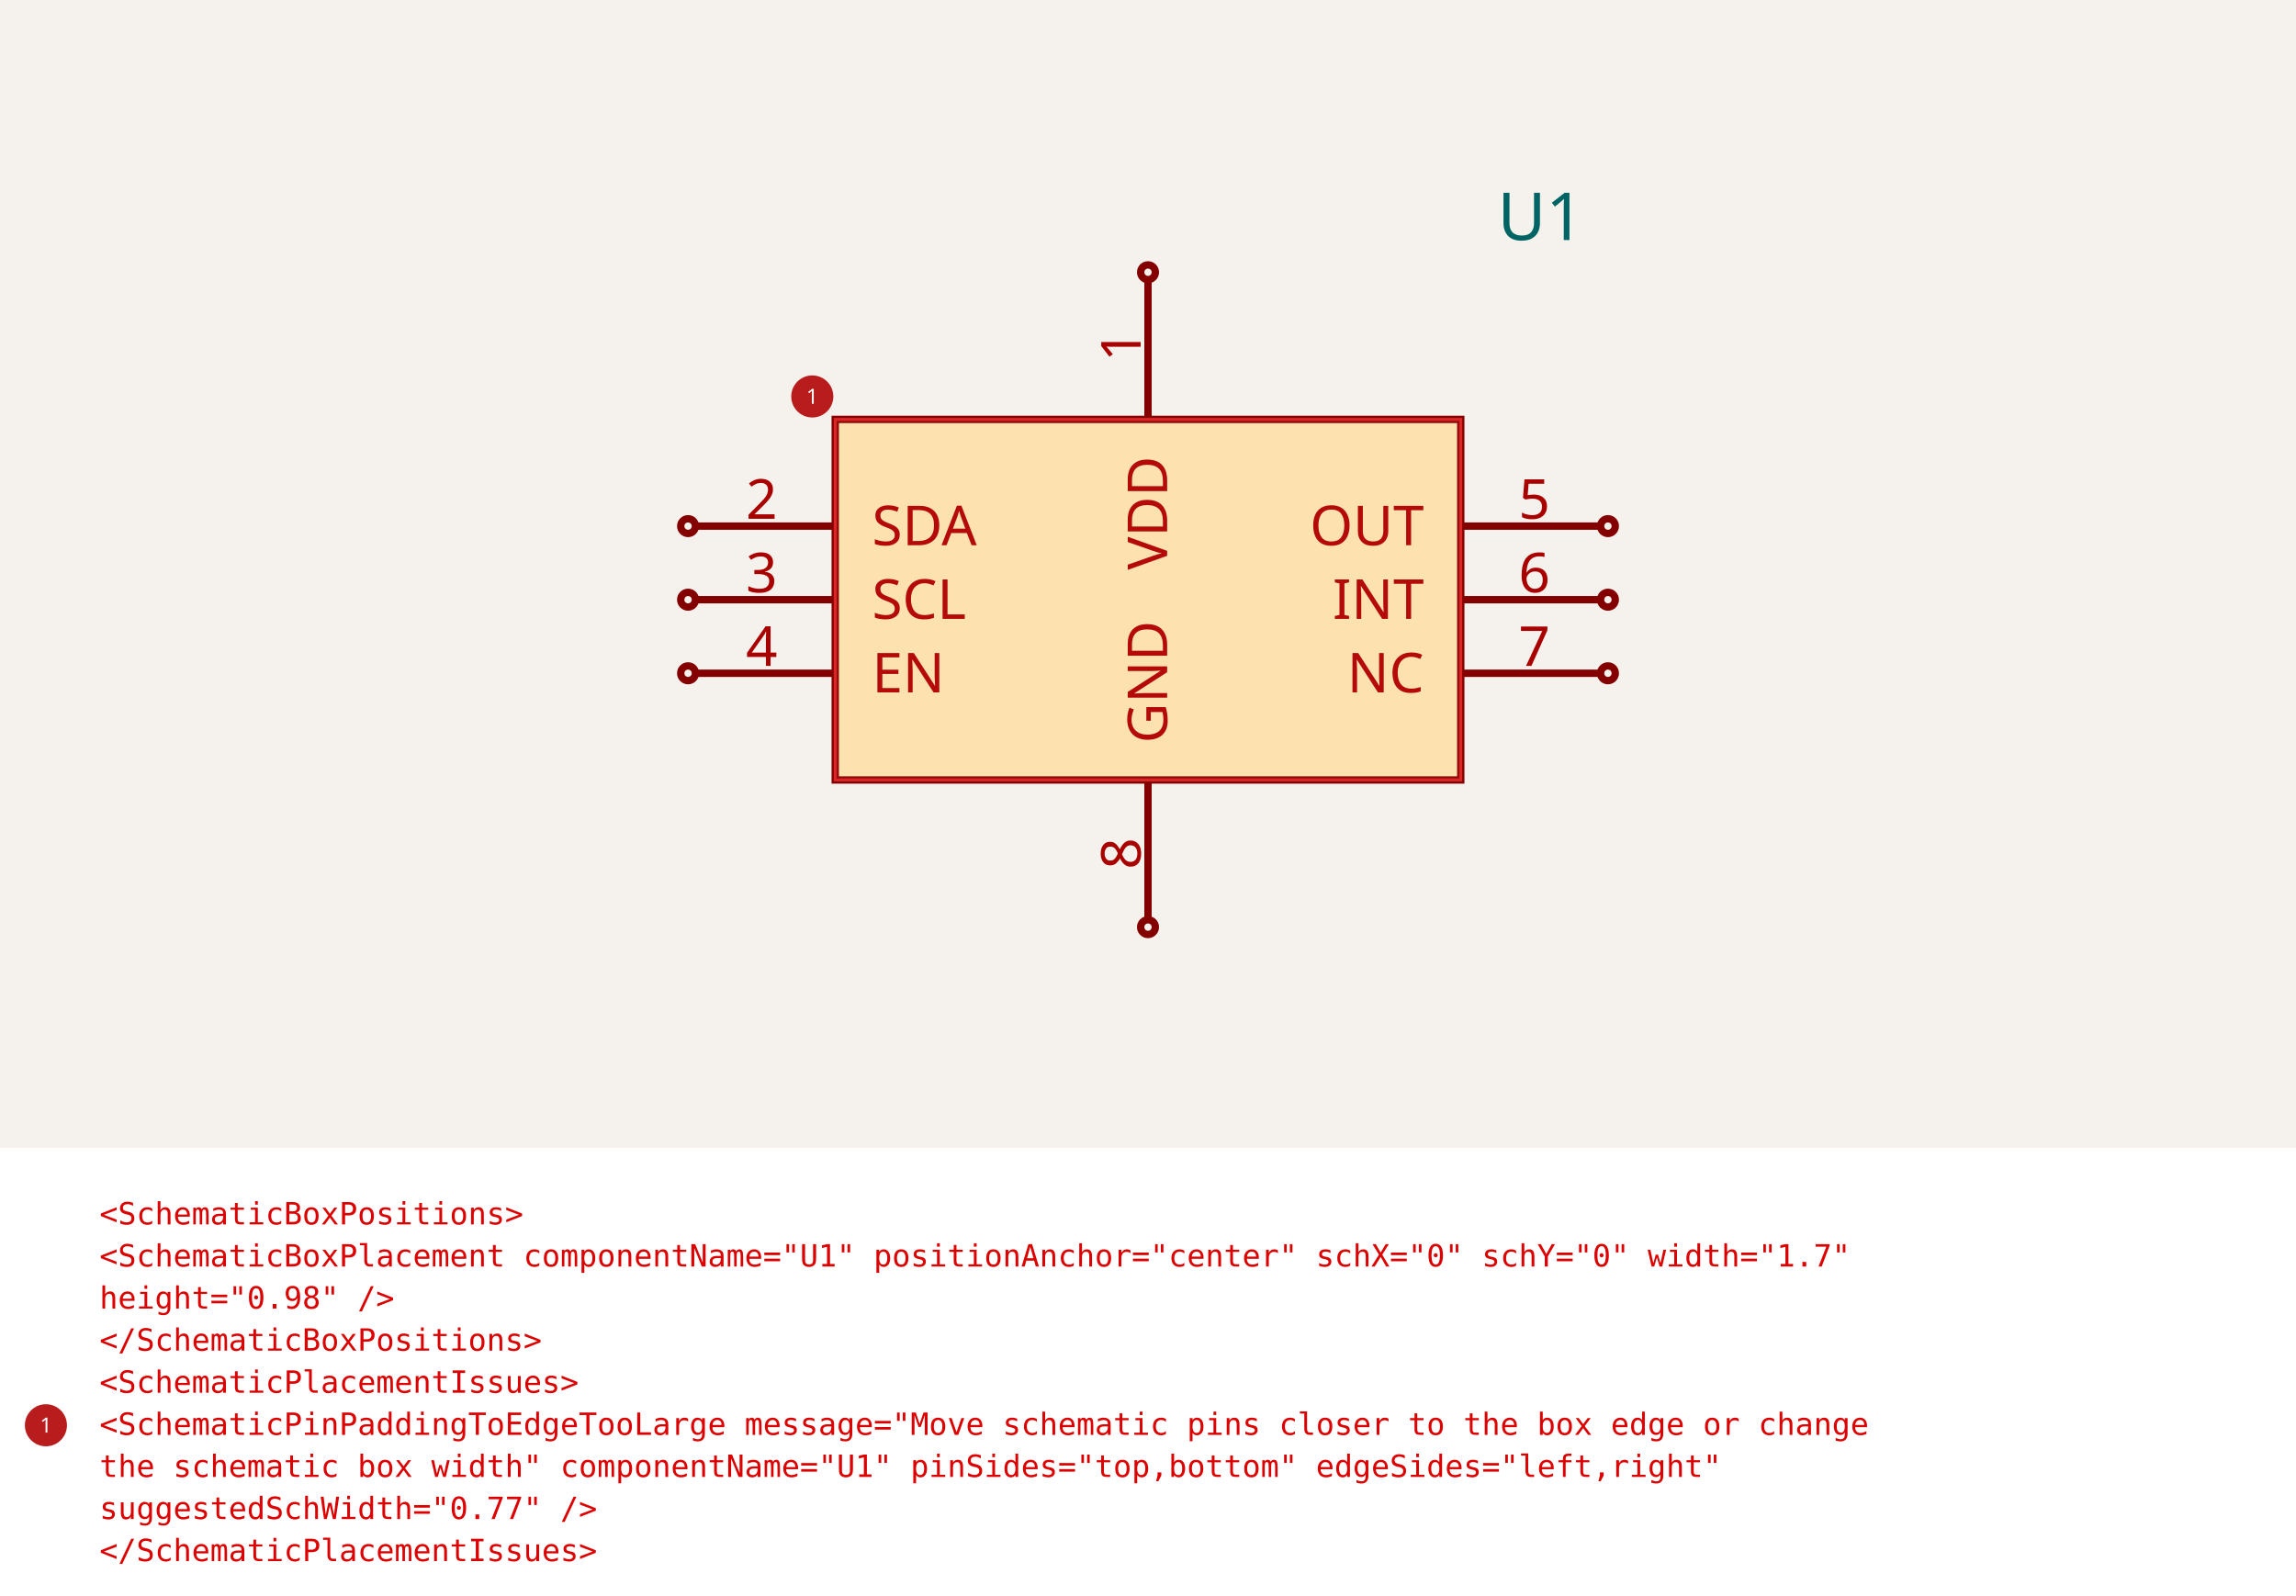
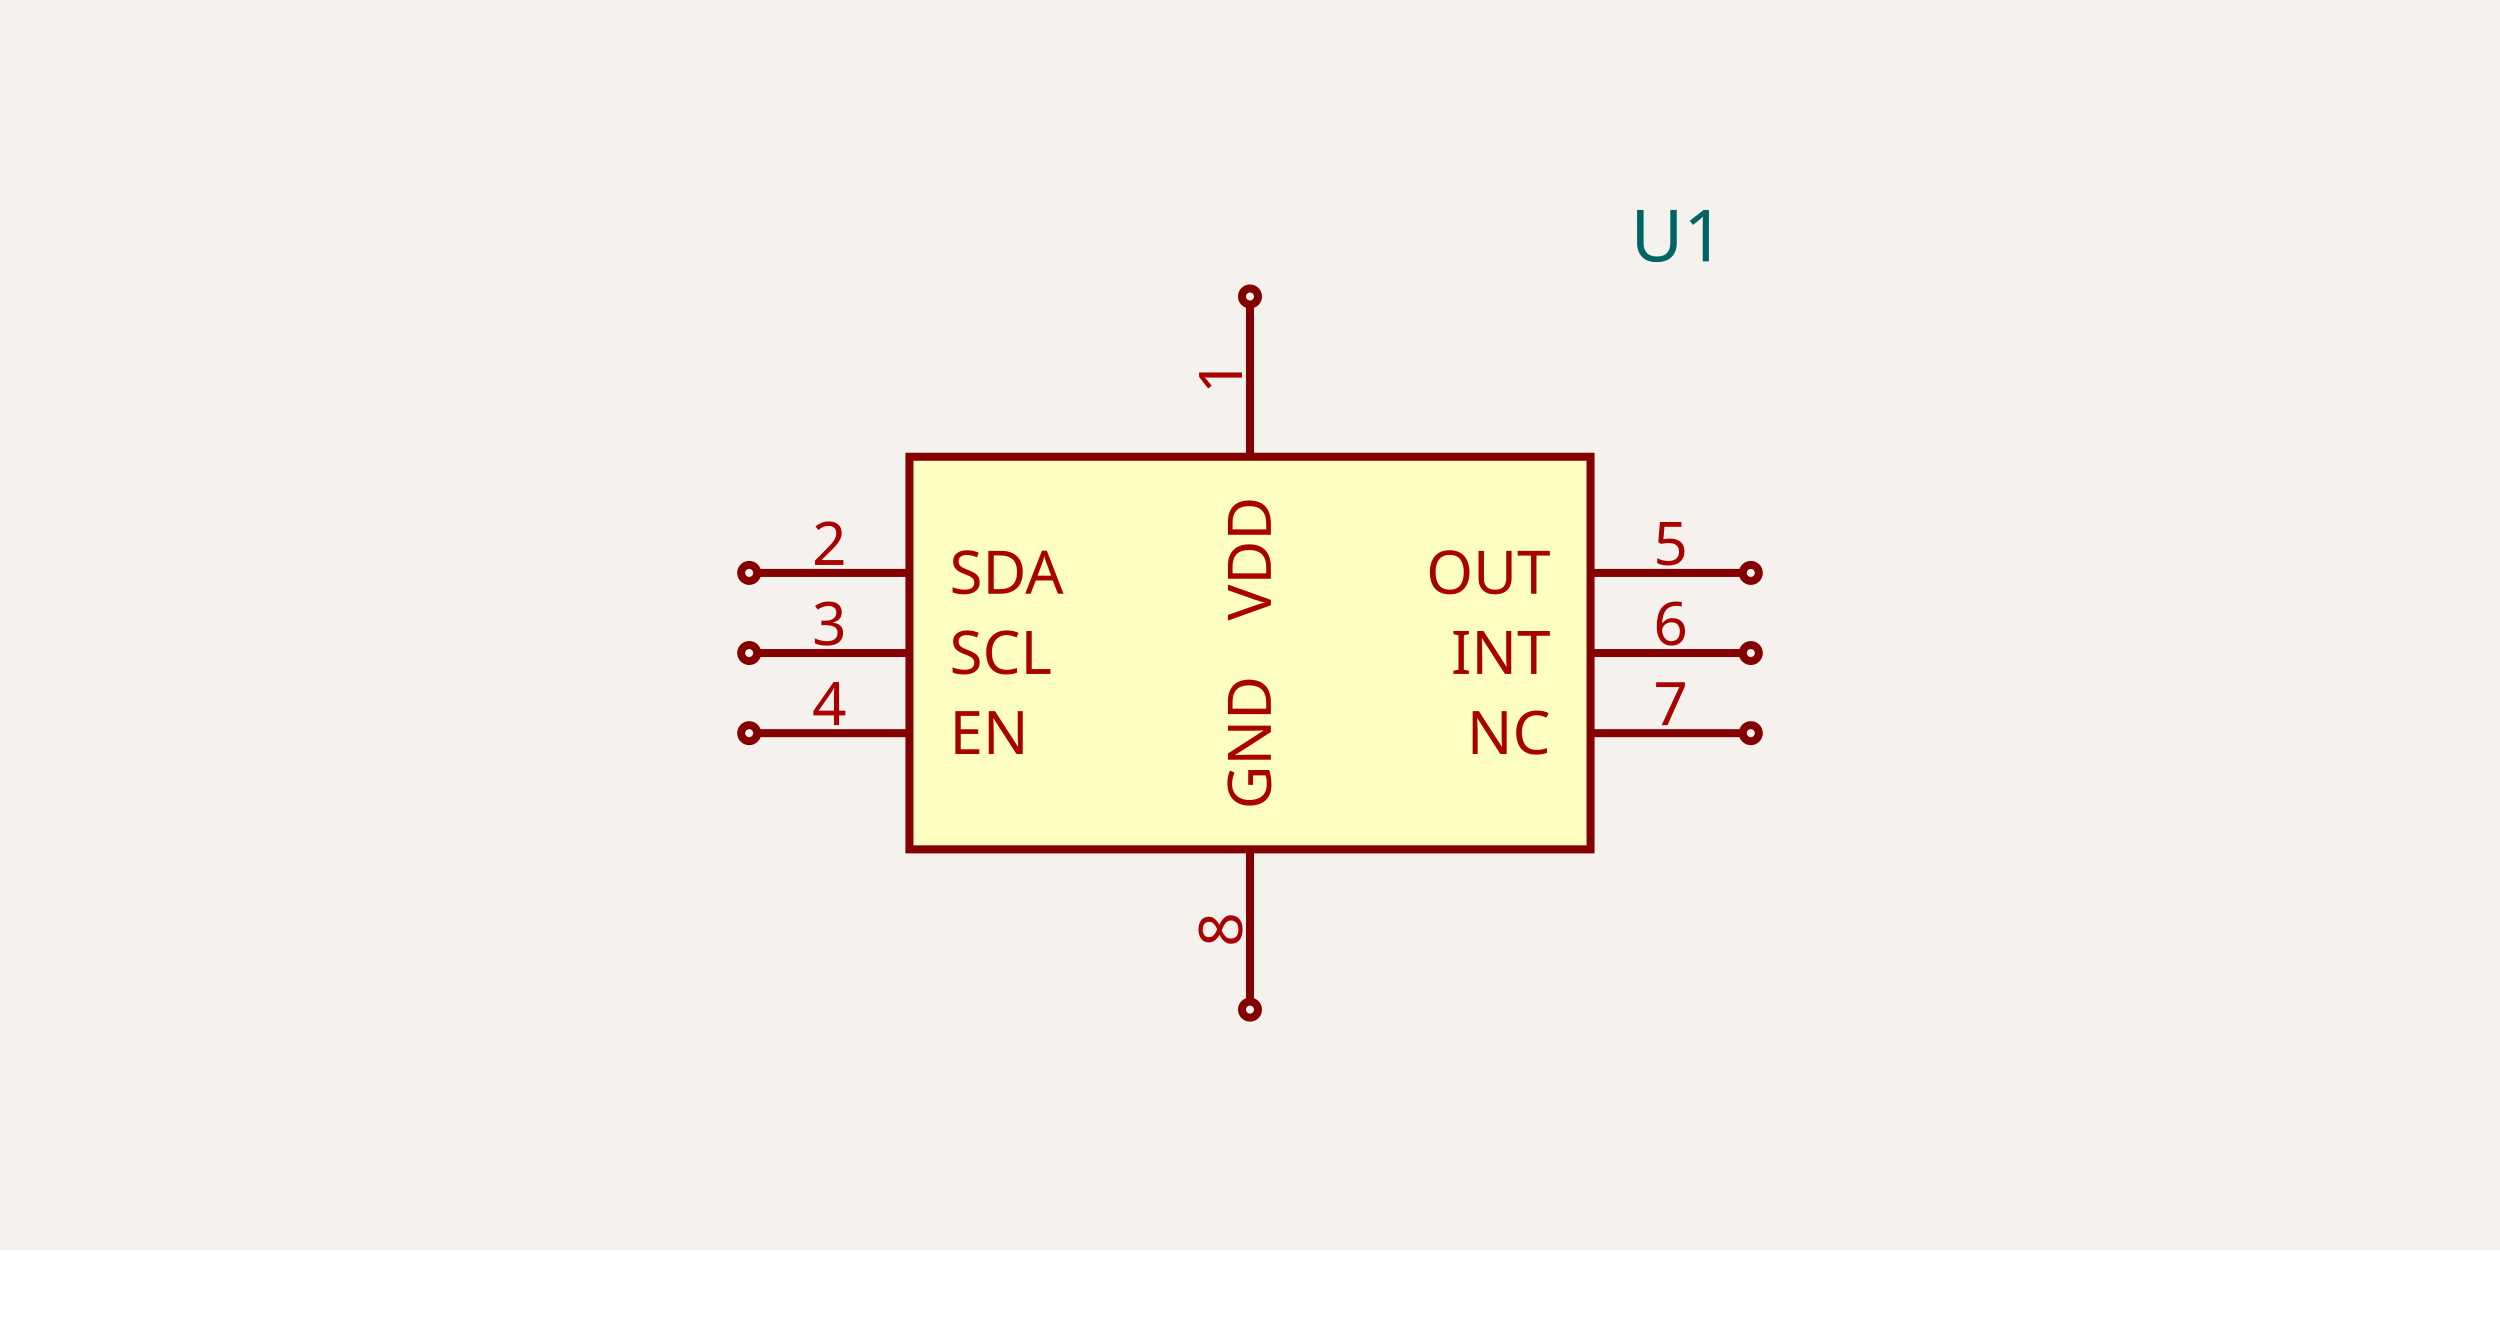
- <svg xmlns="http://www.w3.org/2000/svg" width="1200" height="834" viewBox="0 0 1200 834" role="img" aria-label="schematic analysis fixture">
+ <svg xmlns="http://www.w3.org/2000/svg" width="1200" height="636" viewBox="0 0 1200 636" role="img" aria-label="schematic analysis fixture">
  <g transform="translate(0, 0)">
    <style>
              .boundary { fill: rgb(245, 241, 237); }
              .schematic-boundary { fill: none; stroke: #fff; }
              .component { fill: none; stroke: rgb(132, 0, 0); }
              .chip { fill: rgb(255, 255, 194); stroke: rgb(132, 0, 0); }
              .component-pin { fill: none; stroke: rgb(132, 0, 0); }
              /* Basic per-trace hover fallback */
              .trace:hover {
                filter: invert(1);
              }
              .trace:hover .trace-crossing-outline {
                opacity: 0;
              }
              .trace:hover .trace-junction {
                filter: invert(1);
              }
              /* Net-hover highlighting: when a trace or its overlays are hovered,
                 invert color for all traces (base + overlays) sharing the same
                 subcircuit connectivity key. Also hide crossing outline during hover. */
              
              .text { font-family: sans-serif; fill: rgb(0, 150, 0); }
              .pin-number { fill: rgb(169, 0, 0); }
              .port-label { fill: rgb(0, 100, 100); }
              .component-name { fill: rgb(0, 100, 100); }
              
            </style>
    <rect class="boundary" x="0" y="0" width="1200" height="600" />
    <g class="sch-component" data-circuit-json-type="schematic_component" data-schematic-component-id="schematic_component_0">
      <rect class="component chip sch-component-body" x="436.538" y="219.231" width="326.923" height="188.462" stroke-width="3.846px" fill="rgb(255, 255, 194)" stroke="rgb(132, 0, 0)" />
      <rect class="component-overlay sch-component-overlay" x="436.538" y="219.231" width="326.923" height="188.462" fill="transparent" />
      <text class="sch-text" x="782.692" y="151.923" fill="#006464" text-anchor="start" dominant-baseline="middle" font-family="sans-serif" font-size="34.615px" transform="rotate(0, 782.6923, 151.9231)" />
      <text class="sch-text" x="782.692" y="113.462" fill="#006464" text-anchor="start" dominant-baseline="middle" font-family="sans-serif" font-size="34.615px" transform="rotate(0, 782.6923, 113.4615)">U1</text>
      <line class="component-pin sch-component-pin sch-port-line" x1="600" y1="219.231" x2="600" y2="146.154" stroke-width="3.846px" />
      <g class="sch-port" data-schematic-port-id="source_port_0">
        <circle class="component-pin sch-component-pin sch-port-terminal" cx="600" cy="142.308" r="3.846" stroke-width="3.846px" />
        <rect x="596.154" y="138.462" width="7.692" height="7.692" opacity="0" />
      </g>
      <text class="pin-number sch-pin-number" x="596.154" y="180.769" style="font-family: sans-serif;" fill="rgb(169, 0, 0)" text-anchor="middle" dominant-baseline="auto" font-size="28.846px" transform="rotate(-90 596.1538 180.7692)">1</text>
      <text class="pin-number sch-pin-label" x="600" y="238.462" style="font-family: sans-serif;" fill="rgb(169, 0, 0)" text-anchor="end" dominant-baseline="middle" font-size="28.846px" transform="rotate(-90 600 238.4615)">VDD</text>
      <line class="component-pin sch-component-pin sch-port-line" x1="436.538" y1="275" x2="363.462" y2="275" stroke-width="3.846px" />
      <g class="sch-port" data-schematic-port-id="source_port_1">
        <circle class="component-pin sch-component-pin sch-port-terminal" cx="359.615" cy="275" r="3.846" stroke-width="3.846px" />
        <rect x="355.769" y="271.154" width="7.692" height="7.692" opacity="0" />
      </g>
      <text class="pin-number sch-pin-number" x="398.077" y="271.154" style="font-family: sans-serif;" fill="rgb(169, 0, 0)" text-anchor="middle" dominant-baseline="auto" font-size="28.846px" transform="">2</text>
      <text class="pin-number sch-pin-label" x="455.769" y="275" style="font-family: sans-serif;" fill="rgb(169, 0, 0)" text-anchor="start" dominant-baseline="middle" font-size="28.846px" transform="">SDA</text>
      <line class="component-pin sch-component-pin sch-port-line" x1="436.538" y1="313.462" x2="363.462" y2="313.462" stroke-width="3.846px" />
      <g class="sch-port" data-schematic-port-id="source_port_2">
        <circle class="component-pin sch-component-pin sch-port-terminal" cx="359.615" cy="313.462" r="3.846" stroke-width="3.846px" />
        <rect x="355.769" y="309.615" width="7.692" height="7.692" opacity="0" />
      </g>
      <text class="pin-number sch-pin-number" x="398.077" y="309.615" style="font-family: sans-serif;" fill="rgb(169, 0, 0)" text-anchor="middle" dominant-baseline="auto" font-size="28.846px" transform="">3</text>
      <text class="pin-number sch-pin-label" x="455.769" y="313.462" style="font-family: sans-serif;" fill="rgb(169, 0, 0)" text-anchor="start" dominant-baseline="middle" font-size="28.846px" transform="">SCL</text>
      <line class="component-pin sch-component-pin sch-port-line" x1="436.538" y1="351.923" x2="363.462" y2="351.923" stroke-width="3.846px" />
      <g class="sch-port" data-schematic-port-id="source_port_3">
        <circle class="component-pin sch-component-pin sch-port-terminal" cx="359.615" cy="351.923" r="3.846" stroke-width="3.846px" />
        <rect x="355.769" y="348.077" width="7.692" height="7.692" opacity="0" />
      </g>
      <text class="pin-number sch-pin-number" x="398.077" y="348.077" style="font-family: sans-serif;" fill="rgb(169, 0, 0)" text-anchor="middle" dominant-baseline="auto" font-size="28.846px" transform="">4</text>
      <text class="pin-number sch-pin-label" x="455.769" y="351.923" style="font-family: sans-serif;" fill="rgb(169, 0, 0)" text-anchor="start" dominant-baseline="middle" font-size="28.846px" transform="">EN</text>
      <line class="component-pin sch-component-pin sch-port-line" x1="763.462" y1="275" x2="836.538" y2="275" stroke-width="3.846px" />
      <g class="sch-port" data-schematic-port-id="source_port_4">
        <circle class="component-pin sch-component-pin sch-port-terminal" cx="840.385" cy="275" r="3.846" stroke-width="3.846px" />
        <rect x="836.538" y="271.154" width="7.692" height="7.692" opacity="0" />
      </g>
      <text class="pin-number sch-pin-number" x="801.923" y="271.154" style="font-family: sans-serif;" fill="rgb(169, 0, 0)" text-anchor="middle" dominant-baseline="auto" font-size="28.846px" transform="">5</text>
      <text class="pin-number sch-pin-label" x="744.231" y="275" style="font-family: sans-serif;" fill="rgb(169, 0, 0)" text-anchor="end" dominant-baseline="middle" font-size="28.846px" transform="">OUT</text>
      <line class="component-pin sch-component-pin sch-port-line" x1="763.462" y1="313.462" x2="836.538" y2="313.462" stroke-width="3.846px" />
      <g class="sch-port" data-schematic-port-id="source_port_5">
        <circle class="component-pin sch-component-pin sch-port-terminal" cx="840.385" cy="313.462" r="3.846" stroke-width="3.846px" />
        <rect x="836.538" y="309.615" width="7.692" height="7.692" opacity="0" />
      </g>
      <text class="pin-number sch-pin-number" x="801.923" y="309.615" style="font-family: sans-serif;" fill="rgb(169, 0, 0)" text-anchor="middle" dominant-baseline="auto" font-size="28.846px" transform="">6</text>
      <text class="pin-number sch-pin-label" x="744.231" y="313.462" style="font-family: sans-serif;" fill="rgb(169, 0, 0)" text-anchor="end" dominant-baseline="middle" font-size="28.846px" transform="">INT</text>
      <line class="component-pin sch-component-pin sch-port-line" x1="763.462" y1="351.923" x2="836.538" y2="351.923" stroke-width="3.846px" />
      <g class="sch-port" data-schematic-port-id="source_port_6">
        <circle class="component-pin sch-component-pin sch-port-terminal" cx="840.385" cy="351.923" r="3.846" stroke-width="3.846px" />
        <rect x="836.538" y="348.077" width="7.692" height="7.692" opacity="0" />
      </g>
      <text class="pin-number sch-pin-number" x="801.923" y="348.077" style="font-family: sans-serif;" fill="rgb(169, 0, 0)" text-anchor="middle" dominant-baseline="auto" font-size="28.846px" transform="">7</text>
      <text class="pin-number sch-pin-label" x="744.231" y="351.923" style="font-family: sans-serif;" fill="rgb(169, 0, 0)" text-anchor="end" dominant-baseline="middle" font-size="28.846px" transform="">NC</text>
      <line class="component-pin sch-component-pin sch-port-line" x1="600" y1="407.692" x2="600" y2="480.769" stroke-width="3.846px" />
      <g class="sch-port" data-schematic-port-id="source_port_7">
        <circle class="component-pin sch-component-pin sch-port-terminal" cx="600" cy="484.615" r="3.846" stroke-width="3.846px" />
        <rect x="596.154" y="480.769" width="7.692" height="7.692" opacity="0" />
      </g>
      <text class="pin-number sch-pin-number" x="596.154" y="446.154" style="font-family: sans-serif;" fill="rgb(169, 0, 0)" text-anchor="middle" dominant-baseline="auto" font-size="28.846px" transform="rotate(-90 596.1538 446.1538)">8</text>
      <text class="pin-number sch-pin-label" x="600" y="388.462" style="font-family: sans-serif;" fill="rgb(169, 0, 0)" text-anchor="start" dominant-baseline="middle" font-size="28.846px" transform="rotate(-90 600 388.4615)">GND</text>
    </g>
    <g class="schematic-port-hover sch-port-hover" data-schematic-port-id="source_port_0">
      <circle cx="600" cy="142.308" r="7.692" fill="red" opacity="0" />
    </g>
    <g class="schematic-port-hover sch-port-hover" data-schematic-port-id="source_port_1">
      <circle cx="359.615" cy="275" r="7.692" fill="red" opacity="0" />
    </g>
    <g class="schematic-port-hover sch-port-hover" data-schematic-port-id="source_port_2">
      <circle cx="359.615" cy="313.462" r="7.692" fill="red" opacity="0" />
    </g>
    <g class="schematic-port-hover sch-port-hover" data-schematic-port-id="source_port_3">
      <circle cx="359.615" cy="351.923" r="7.692" fill="red" opacity="0" />
    </g>
    <g class="schematic-port-hover sch-port-hover" data-schematic-port-id="source_port_4">
      <circle cx="840.385" cy="275" r="7.692" fill="red" opacity="0" />
    </g>
    <g class="schematic-port-hover sch-port-hover" data-schematic-port-id="source_port_5">
      <circle cx="840.385" cy="313.462" r="7.692" fill="red" opacity="0" />
    </g>
    <g class="schematic-port-hover sch-port-hover" data-schematic-port-id="source_port_6">
      <circle cx="840.385" cy="351.923" r="7.692" fill="red" opacity="0" />
    </g>
    <g class="schematic-port-hover sch-port-hover" data-schematic-port-id="source_port_7">
      <circle cx="600" cy="484.615" r="7.692" fill="red" opacity="0" />
    </g>
-     <g class="schematic-issue-highlights">
-       <g data-issue-number="1" data-issue-type="SchematicPinPaddingToEdgeTooLarge" data-schematic-sheet-id="">
-         <rect data-highlight-component-id="schematic_component_0" x="436.538" y="219.231" width="326.923" height="188.462" fill="#ef4444" fill-opacity="0.16" stroke="#dc2626" stroke-width="1.5" />
-         <g class="issue-marker">
-           <circle cx="424.538" cy="207.231" r="11" fill="#b91c1c" />
-           <text x="424.538" y="207.231" dy="0.35em" text-anchor="middle" font-family="sans-serif" font-size="11" fill="white">1</text>
-         </g>
-       </g>
-     </g>
  </g>
  <g transform="translate(0, 600) scale(1, 1) translate(0, 0)">
    <rect width="100%" height="100%" fill="#fff" />
-     <text x="52" y="40" fill="#d00" font-family="Menlo, Consolas, monospace" font-size="16">
-       <tspan x="52" dy="0">&lt;SchematicBoxPositions&gt;</tspan>
-       <tspan x="52" dy="22">&lt;SchematicBoxPlacement componentName="U1" positionAnchor="center" schX="0" schY="0" width="1.7"</tspan>
-       <tspan x="52" dy="22">  height="0.98" /&gt;</tspan>
-       <tspan x="52" dy="22">&lt;/SchematicBoxPositions&gt;</tspan>
-       <tspan x="52" dy="22">&lt;SchematicPlacementIssues&gt;</tspan>
-       <tspan x="52" dy="22">&lt;SchematicPinPaddingToEdgeTooLarge message="Move schematic pins closer to the box edge or change</tspan>
-       <tspan x="52" dy="22">  the schematic box width" componentName="U1" pinSides="top,bottom" edgeSides="left,right"</tspan>
-       <tspan x="52" dy="22">  suggestedSchWidth="0.77" /&gt;</tspan>
-       <tspan x="52" dy="22">&lt;/SchematicPlacementIssues&gt;</tspan>
-     </text>
-     <g data-listing-issue-number="1">
-       <circle cx="24" cy="145" r="11" fill="#b91c1c" />
-       <text x="24" y="145" dy="0.35em" text-anchor="middle" font-family="sans-serif" font-size="11" fill="white">1</text>
-     </g>
+     <text x="18" y="40" fill="#d00" font-family="Menlo, Consolas, monospace" font-size="16">
+ </text>
  </g>
</svg>
